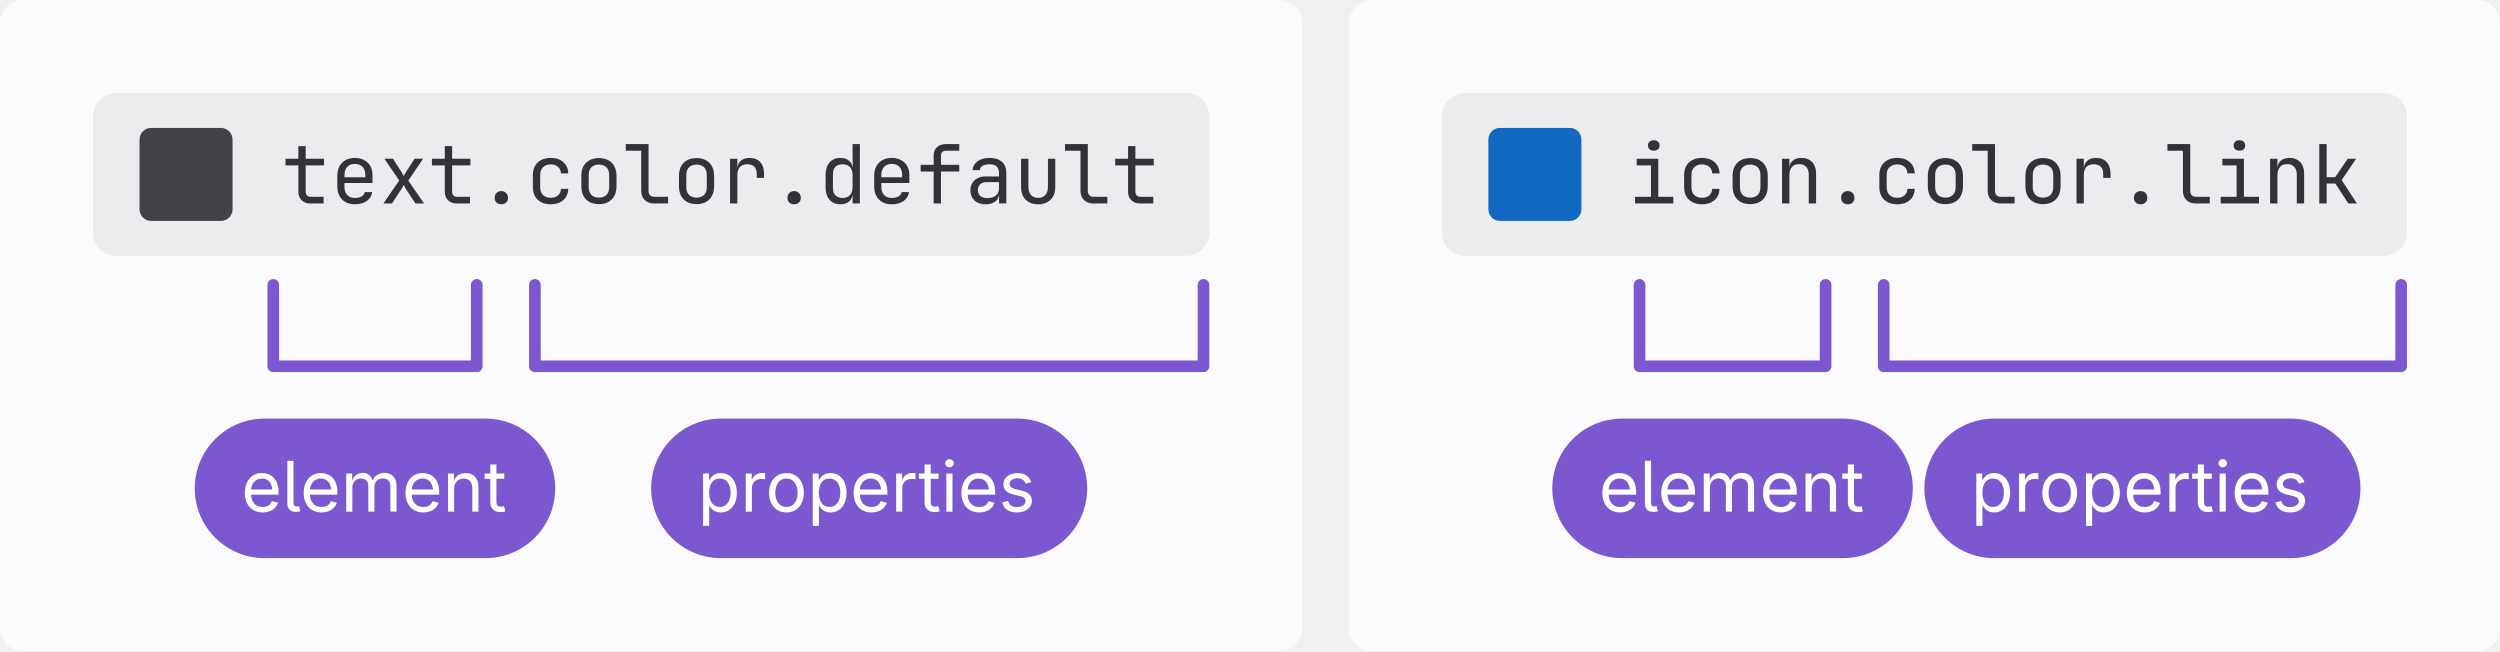
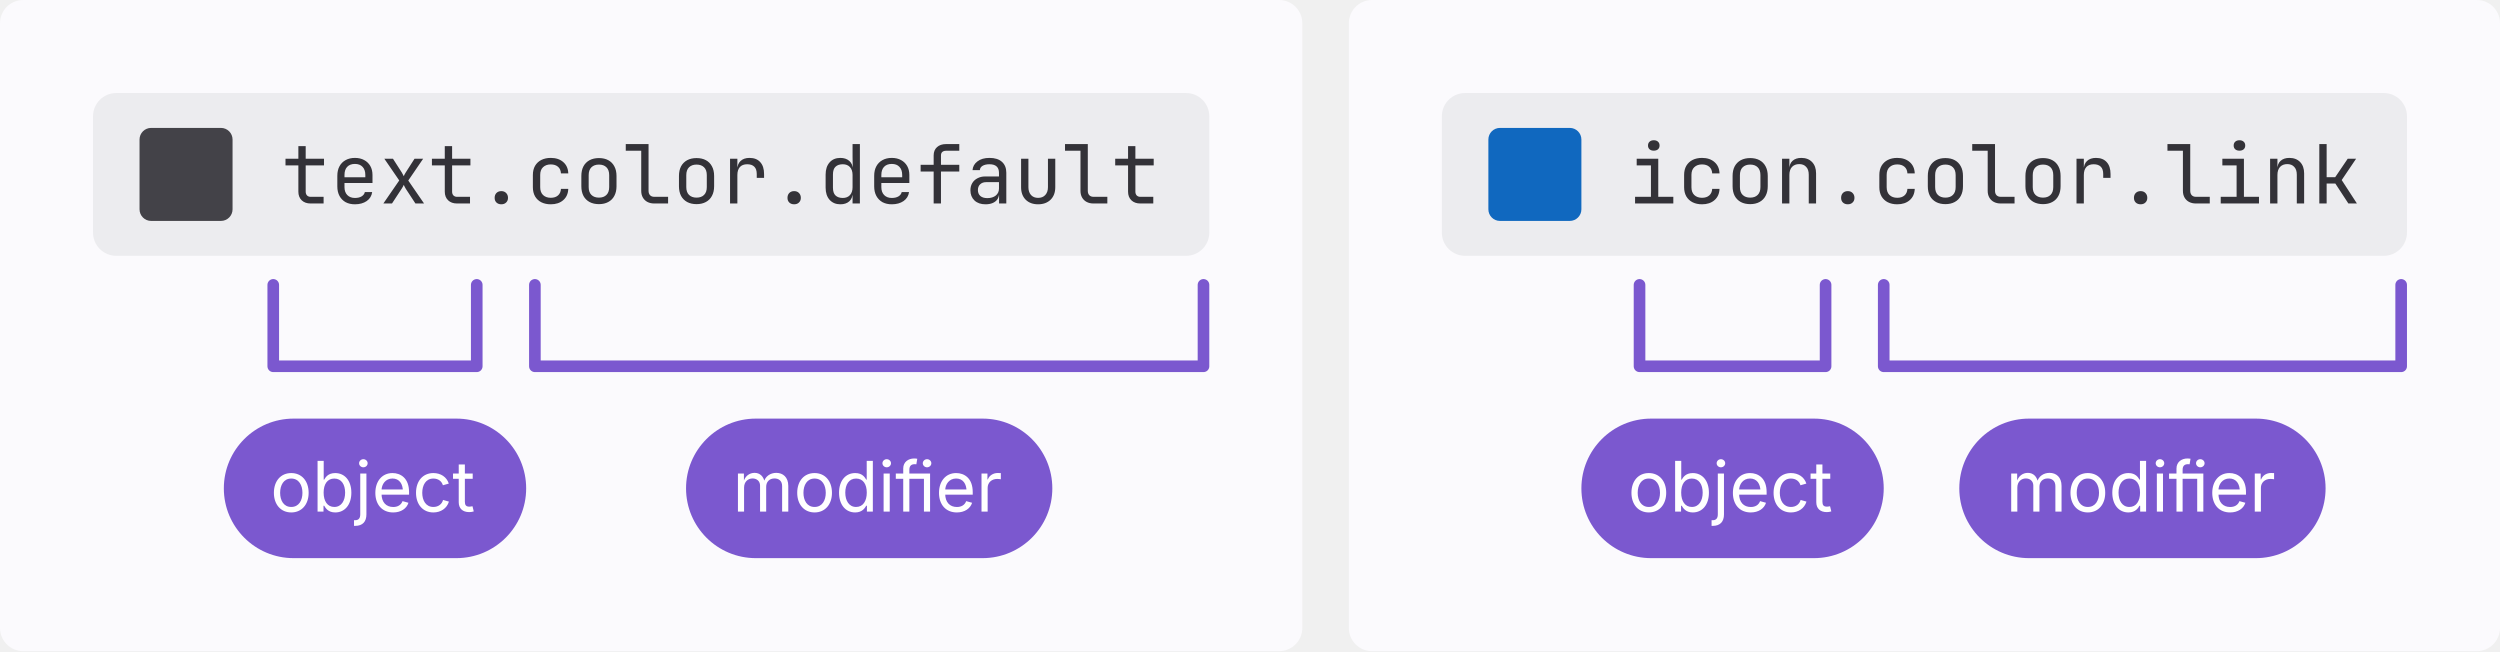
<svg xmlns="http://www.w3.org/2000/svg" width="430" height="112" viewBox="0 0 430 112" fill="none">
  <rect width="224" height="112" rx="4" fill="#FBFAFD" />
  <rect x="16" y="16" width="192" height="28" rx="4" fill="#ECECEF" />
  <rect x="24" y="22" width="16" height="16" rx="2" fill="#434248" />
  <path d="M53.42 35c-.635 0-1.144-.182-1.527-.546-.382-.373-.574-.868-.574-1.484v-4.522h-2.212V27.3h2.212v-2.17h1.26v2.17h3.15v1.148h-3.15v4.522c0 .261.075.476.224.644a.833.833 0 0 0 .616.238h2.24V35h-2.24Zm7.624.14c-.607 0-1.139-.121-1.596-.364a2.679 2.679 0 0 1-1.05-1.064c-.252-.467-.378-1.017-.378-1.652v-1.82c0-.644.126-1.195.378-1.652a2.586 2.586 0 0 1 1.05-1.05c.457-.252.99-.378 1.596-.378.606 0 1.134.121 1.582.364.457.243.812.583 1.064 1.022.252.439.378.957.378 1.554v1.372h-4.816v.728c0 .57.163 1.022.49 1.358.326.327.76.49 1.302.49.466 0 .85-.089 1.148-.266.308-.187.494-.434.56-.742h1.26c-.084.644-.397 1.157-.938 1.54-.542.373-1.218.56-2.03.56Zm1.792-4.522V30.1c0-.607-.159-1.073-.476-1.4-.308-.336-.747-.504-1.316-.504-.57 0-1.013.168-1.33.504-.308.327-.462.793-.462 1.4v.392h3.682l-.098.126ZM65.938 35l2.73-3.962-2.562-3.738h1.484l1.526 2.38c.066.103.126.215.182.336.066.121.117.22.154.294a4.55 4.55 0 0 1 .126-.294 5.33 5.33 0 0 1 .196-.336L71.3 27.3h1.484l-2.562 3.752L72.938 35h-1.484l-1.652-2.52a3.89 3.89 0 0 1-.196-.35 3.044 3.044 0 0 0-.154-.336 5.617 5.617 0 0 1-.168.336c-.065.13-.135.247-.21.35L67.422 35h-1.484Zm12.665 0c-.635 0-1.143-.182-1.526-.546-.383-.373-.574-.868-.574-1.484v-4.522H74.29V27.3h2.212v-2.17h1.26v2.17h3.15v1.148h-3.15v4.522c0 .261.075.476.224.644a.833.833 0 0 0 .616.238h2.24V35h-2.24Zm7.624.14c-.345 0-.625-.103-.84-.308-.205-.205-.308-.471-.308-.798 0-.345.103-.625.308-.84.215-.215.495-.322.84-.322.346 0 .621.107.826.322.215.215.322.495.322.84 0 .327-.107.593-.322.798-.205.205-.48.308-.826.308Zm8.507 0c-.616 0-1.157-.117-1.624-.35a2.61 2.61 0 0 1-1.078-1.008c-.252-.448-.378-.975-.378-1.582v-2.1c0-.616.126-1.143.378-1.582a2.61 2.61 0 0 1 1.078-1.008c.466-.233 1.008-.35 1.624-.35.887 0 1.6.238 2.142.714.55.476.84 1.125.868 1.946h-1.26c-.028-.495-.196-.873-.504-1.134-.308-.27-.724-.406-1.246-.406-.55 0-.994.159-1.33.476-.327.308-.49.751-.49 1.33V32.2c0 .579.163 1.027.49 1.344.336.317.78.476 1.33.476.523 0 .938-.135 1.246-.406.308-.27.476-.649.504-1.134h1.26c-.028.821-.317 1.47-.868 1.946-.541.476-1.255.714-2.142.714Zm8.282-.028c-.616 0-1.152-.121-1.61-.364a2.586 2.586 0 0 1-1.05-1.05c-.242-.467-.364-1.022-.364-1.666v-1.764c0-.653.122-1.209.364-1.666a2.586 2.586 0 0 1 1.05-1.05c.458-.243.994-.364 1.61-.364.626 0 1.162.121 1.61.364.448.243.794.593 1.036 1.05.252.457.378 1.013.378 1.666v1.764c0 .644-.126 1.2-.378 1.666a2.471 2.471 0 0 1-1.05 1.05c-.448.243-.98.364-1.596.364Zm0-1.12c.551 0 .98-.154 1.288-.462.318-.308.476-.76.476-1.358v-2.044c0-.597-.158-1.05-.476-1.358-.308-.308-.737-.462-1.288-.462-.541 0-.97.154-1.288.462-.317.308-.476.76-.476 1.358v2.044c0 .597.159 1.05.476 1.358.318.308.747.462 1.288.462ZM112.531 35c-.448 0-.84-.089-1.176-.266a1.914 1.914 0 0 1-.784-.756c-.187-.327-.28-.71-.28-1.148v-6.902h-2.66V24.78h3.92v8.05c0 .317.089.57.266.756.177.177.415.266.714.266h2.38V35h-2.38Zm7.274.112c-.616 0-1.152-.121-1.61-.364a2.586 2.586 0 0 1-1.05-1.05c-.242-.467-.364-1.022-.364-1.666v-1.764c0-.653.122-1.209.364-1.666a2.586 2.586 0 0 1 1.05-1.05c.458-.243.994-.364 1.61-.364.626 0 1.162.121 1.61.364.448.243.794.593 1.036 1.05.252.457.378 1.013.378 1.666v1.764c0 .644-.126 1.2-.378 1.666a2.471 2.471 0 0 1-1.05 1.05c-.448.243-.98.364-1.596.364Zm0-1.12c.551 0 .98-.154 1.288-.462.318-.308.476-.76.476-1.358v-2.044c0-.597-.158-1.05-.476-1.358-.308-.308-.737-.462-1.288-.462-.541 0-.97.154-1.288.462-.317.308-.476.76-.476 1.358v2.044c0 .597.159 1.05.476 1.358.318.308.747.462 1.288.462ZM125.568 35v-7.7h1.26v1.47h.266l-.266.336c0-.597.182-1.069.546-1.414.373-.355.887-.532 1.54-.532.803 0 1.419.243 1.848.728.439.476.658 1.157.658 2.044v.658h-1.26v-.658c0-.57-.14-.99-.42-1.26-.28-.28-.686-.42-1.218-.42-.551 0-.971.159-1.26.476-.289.317-.434.775-.434 1.372V35h-1.26Zm11.027.14c-.346 0-.626-.103-.84-.308-.206-.205-.308-.471-.308-.798 0-.345.102-.625.308-.84.214-.215.494-.322.84-.322.345 0 .62.107.826.322.214.215.322.495.322.84 0 .327-.108.593-.322.798-.206.205-.481.308-.826.308Zm7.946 0c-.765 0-1.381-.257-1.848-.77-.457-.513-.686-1.209-.686-2.086V30.03c0-.887.229-1.587.686-2.1.457-.513 1.073-.77 1.848-.77.635 0 1.148.173 1.54.518.392.345.588.807.588 1.386l-.28-.294h.28l-.028-1.75v-2.24h1.26V35h-1.26v-1.47h-.252l.252-.294c0 .588-.191 1.055-.574 1.4-.383.336-.891.504-1.526.504Zm.42-1.092c.523 0 .933-.163 1.232-.49.299-.327.448-.78.448-1.358v-2.1c0-.579-.149-1.031-.448-1.358-.299-.327-.709-.49-1.232-.49-.532 0-.947.14-1.246.42-.299.27-.448.723-.448 1.358v2.24c0 .625.149 1.078.448 1.358.299.28.714.42 1.246.42Zm8.423 1.092c-.607 0-1.139-.121-1.596-.364a2.679 2.679 0 0 1-1.05-1.064c-.252-.467-.378-1.017-.378-1.652v-1.82c0-.644.126-1.195.378-1.652a2.586 2.586 0 0 1 1.05-1.05c.457-.252.989-.378 1.596-.378.606 0 1.134.121 1.582.364.457.243.812.583 1.064 1.022.252.439.378.957.378 1.554v1.372h-4.816v.728c0 .57.163 1.022.49 1.358.326.327.76.49 1.302.49.466 0 .849-.089 1.148-.266.308-.187.494-.434.56-.742h1.26c-.084.644-.397 1.157-.938 1.54-.542.373-1.218.56-2.03.56Zm1.792-4.522V30.1c0-.607-.159-1.073-.476-1.4-.308-.336-.747-.504-1.316-.504-.57 0-1.013.168-1.33.504-.308.327-.462.793-.462 1.4v.392h3.682l-.098.126ZM160.588 35v-5.502h-2.24V28.35h2.24v-1.61c0-.607.191-1.083.574-1.428.383-.355.91-.532 1.582-.532h2.254v1.148h-2.254c-.289 0-.513.07-.672.21-.149.13-.224.331-.224.602v1.61h3.15v1.148h-3.15V35h-1.26Zm8.913.14c-.794 0-1.424-.22-1.89-.658-.467-.448-.7-1.031-.7-1.75 0-.476.107-.891.322-1.246.214-.355.513-.63.896-.826a2.738 2.738 0 0 1 1.316-.308h2.38v-.602c0-.504-.136-.877-.406-1.12-.271-.252-.682-.378-1.232-.378-.486 0-.878.089-1.176.266-.299.177-.458.425-.476.742h-1.26c.046-.607.326-1.106.84-1.498.522-.401 1.213-.602 2.072-.602.933 0 1.647.224 2.142.672.504.448.756 1.073.756 1.876V35h-1.246v-1.4h-.21l.196-.28c0 .373-.094.695-.28.966-.187.27-.453.48-.798.63-.346.15-.761.224-1.246.224Zm.308-1.064c.616 0 1.106-.15 1.47-.448.364-.299.546-.705.546-1.218v-1.078h-2.24c-.411 0-.747.126-1.008.378-.252.243-.378.57-.378.98 0 .43.14.77.42 1.022.289.243.686.364 1.19.364Zm8.744 1.064c-.886 0-1.596-.261-2.128-.784-.532-.532-.798-1.25-.798-2.156v-4.9h1.26v4.9c0 .56.15 1.008.448 1.344.299.327.705.49 1.218.49.523 0 .934-.163 1.232-.49.308-.336.462-.784.462-1.344v-4.9h1.26v4.9c0 .905-.27 1.624-.812 2.156-.541.523-1.255.784-2.142.784Zm9.529-.14c-.448 0-.84-.089-1.176-.266a1.908 1.908 0 0 1-.784-.756c-.187-.327-.28-.71-.28-1.148v-6.902h-2.66V24.78h3.92v8.05c0 .317.088.57.266.756.177.177.415.266.714.266h2.38V35h-2.38Zm8.044 0c-.634 0-1.143-.182-1.526-.546-.382-.373-.574-.868-.574-1.484v-4.522h-2.212V27.3h2.212v-2.17h1.26v2.17h3.15v1.148h-3.15v4.522c0 .261.075.476.224.644a.834.834 0 0 0 .616.238h2.24V35h-2.24Z" fill="#333238" />
  <path stroke="#7B58CF" stroke-width="2" stroke-linecap="round" d="M47 63h35m-35 0V49m35 14V49" />
-   <rect x="33.5" y="72" width="62" height="24" rx="12" fill="#7B58CF" />
-   <path d="M45.18 88.14c-1.899 0-3.07-1.347-3.07-3.363 0-2.01 1.16-3.41 2.947-3.41 1.388 0 2.853.856 2.853 3.276v.439h-5.086v-.89h4.518l-.492.328c0-1.29-.61-2.215-1.793-2.215-1.184 0-1.881.978-1.881 2.045v.591c0 1.46.808 2.262 2.01 2.262.773 0 1.353-.34 1.6-1.008l1.019.282c-.305.99-1.283 1.664-2.625 1.664Zm5.713-.093c-.985 0-1.471-.55-1.471-1.5v-7.278h1.055v7.014c0 .604.105.82.545.82.228 0 .322-.017.421-.046l.211.89c-.187.053-.48.1-.761.1Zm4.412.094c-1.899 0-3.07-1.348-3.07-3.364 0-2.01 1.16-3.41 2.947-3.41 1.388 0 2.853.856 2.853 3.276v.439H52.95v-.89h4.518l-.492.328c0-1.29-.61-2.215-1.793-2.215-1.184 0-1.881.978-1.881 2.045v.591c0 1.46.808 2.262 2.01 2.262.773 0 1.353-.34 1.6-1.008l1.019.282c-.305.99-1.283 1.664-2.625 1.664ZM59.547 88v-6.55h1.025l.006 1.464h-.082c.264-1.06 1.066-1.582 1.916-1.582.95 0 1.553.645 1.729 1.594H64c.234-.979 1.102-1.594 2.144-1.594 1.137 0 2.063.733 2.063 2.25V88h-1.06v-4.389c0-.943-.616-1.318-1.319-1.318-.885 0-1.424.603-1.424 1.43V88H63.35v-4.494c0-.727-.545-1.213-1.284-1.213-.767 0-1.464.539-1.464 1.582V88h-1.055Zm13.266.14c-1.899 0-3.07-1.347-3.07-3.363 0-2.01 1.16-3.41 2.947-3.41 1.388 0 2.853.856 2.853 3.276v.439h-5.086v-.89h4.518l-.493.328c0-1.29-.609-2.215-1.793-2.215-1.183 0-1.88.978-1.88 2.045v.591c0 1.46.808 2.262 2.01 2.262.773 0 1.353-.34 1.599-1.008l1.02.282c-.305.99-1.284 1.664-2.626 1.664Zm5.296-4.066V88h-1.054v-6.55h1.013l.006 1.587h-.146c.398-1.207 1.16-1.67 2.15-1.67 1.324 0 2.22.815 2.22 2.473V88h-1.06v-4.072c0-1.008-.562-1.612-1.476-1.612-.944 0-1.653.64-1.653 1.758Zm8.625-2.625v.903h-3.386v-.903h3.386Zm-2.402-1.558h1.055v6.41c0 .586.216.843.773.843.135 0 .363-.035.54-.07l.216.89a2.538 2.538 0 0 1-.785.118c-1.131 0-1.799-.627-1.799-1.7v-6.491Z" fill="#fff" />
+   <rect x="38.5" y="72" width="52" height="24" rx="12" fill="#7B58CF" />
+   <path d="M50.092 88.14c-1.782 0-2.983-1.353-2.983-3.374 0-2.051 1.201-3.399 2.983-3.399 1.787 0 2.994 1.348 2.994 3.399 0 2.021-1.207 3.375-2.994 3.375Zm0-.943c1.324 0 1.928-1.142 1.928-2.431 0-1.301-.604-2.456-1.928-2.456-1.307 0-1.91 1.149-1.91 2.456 0 1.289.603 2.431 1.91 2.431Zm7.57.944c-1.248 0-1.687-.791-1.904-1.155h-.117V88h-1.02v-8.73h1.055v3.228h.082c.217-.346.62-1.13 1.898-1.13 1.635 0 2.778 1.3 2.778 3.374 0 2.086-1.137 3.399-2.772 3.399Zm-.158-.944c1.224 0 1.857-1.09 1.857-2.466 0-1.36-.615-2.42-1.857-2.42-1.207 0-1.84.972-1.84 2.42 0 1.459.65 2.466 1.84 2.466Zm4.459-5.748h1.06v7.02c.006 1.248-.65 1.98-1.921 1.98h-.211v-.972h.193c.61 0 .879-.358.879-1.008v-7.02Zm.533-1.072c-.398 0-.732-.31-.732-.697 0-.387.334-.698.732-.698.404 0 .738.311.738.698 0 .386-.334.697-.738.697Zm5.133 7.764c-1.898 0-3.07-1.348-3.07-3.364 0-2.01 1.16-3.41 2.947-3.41 1.388 0 2.853.856 2.853 3.276v.439h-5.086v-.89h4.518l-.492.328c0-1.29-.61-2.215-1.793-2.215-1.184 0-1.881.978-1.881 2.045v.591c0 1.46.809 2.262 2.01 2.262.773 0 1.353-.34 1.6-1.008l1.019.282c-.305.99-1.283 1.664-2.625 1.664Zm6.908 0c-1.781 0-2.982-1.354-2.982-3.375 0-2.051 1.2-3.399 2.982-3.399 1.266 0 2.297.668 2.654 1.81l-1.013.288c-.194-.674-.78-1.154-1.64-1.154-1.307 0-1.911 1.148-1.911 2.455 0 1.289.604 2.431 1.91 2.431.879 0 1.477-.498 1.67-1.207l1.008.287c-.352 1.166-1.395 1.864-2.678 1.864Zm6.768-6.692v.903h-3.387v-.903h3.387Zm-2.403-1.558h1.055v6.41c0 .586.217.843.774.843.134 0 .363-.035.538-.07l.217.89a2.538 2.538 0 0 1-.785.118c-1.13 0-1.799-.627-1.799-1.7v-6.491Z" fill="#fff" />
  <path stroke="#7B58CF" stroke-width="2" stroke-linecap="round" d="M92 63h115M92 63V49m115 14V49" />
-   <rect x="112" y="72" width="75" height="24" rx="12" fill="#7B58CF" />
-   <path d="M120.926 90.45v-9h1.019v1.048h.117c.217-.346.622-1.13 1.899-1.13 1.635 0 2.777 1.3 2.777 3.374 0 2.086-1.136 3.399-2.771 3.399-1.248 0-1.688-.791-1.905-1.155h-.082v3.463h-1.054Zm2.883-3.253c1.224 0 1.857-1.09 1.857-2.466 0-1.36-.615-2.42-1.857-2.42-1.207 0-1.84.972-1.84 2.42 0 1.459.65 2.466 1.84 2.466Zm4.464.803v-6.55h1.02v1.007h.07c.241-.662.92-1.101 1.699-1.101.153 0 .411.011.534.017v1.06a4.003 4.003 0 0 0-.633-.058c-.943 0-1.635.639-1.635 1.523V88h-1.055Zm6.991.14c-1.782 0-2.983-1.353-2.983-3.374 0-2.051 1.201-3.399 2.983-3.399 1.787 0 2.994 1.348 2.994 3.399 0 2.021-1.207 3.375-2.994 3.375Zm0-.943c1.324 0 1.927-1.142 1.927-2.431 0-1.301-.603-2.456-1.927-2.456-1.307 0-1.91 1.149-1.91 2.456 0 1.289.603 2.431 1.91 2.431Zm4.529 3.252v-9h1.019v1.049h.118c.216-.346.621-1.13 1.898-1.13 1.635 0 2.777 1.3 2.777 3.374 0 2.086-1.136 3.399-2.771 3.399-1.248 0-1.688-.791-1.904-1.155h-.082v3.463h-1.055Zm2.883-3.252c1.224 0 1.857-1.09 1.857-2.466 0-1.36-.615-2.42-1.857-2.42-1.207 0-1.84.972-1.84 2.42 0 1.459.65 2.466 1.84 2.466Zm7.219.944c-1.899 0-3.071-1.348-3.071-3.364 0-2.01 1.16-3.41 2.947-3.41 1.389 0 2.854.856 2.854 3.276v.439h-5.086v-.89h4.518l-.493.328c0-1.29-.609-2.215-1.793-2.215-1.183 0-1.88.978-1.88 2.045v.591c0 1.46.808 2.262 2.009 2.262.774 0 1.354-.34 1.6-1.008l1.02.282c-.305.99-1.284 1.664-2.625 1.664Zm4.242-.141v-6.55h1.019v1.007h.071c.24-.662.919-1.101 1.699-1.101.152 0 .41.011.533.017v1.06a3.989 3.989 0 0 0-.633-.058c-.943 0-1.635.639-1.635 1.523V88h-1.054Zm7.289-6.55v.902h-3.387v-.903h3.387Zm-2.403-1.56h1.055v6.41c0 .587.217.844.774.844.134 0 .363-.035.539-.07l.216.89a2.531 2.531 0 0 1-.785.118c-1.131 0-1.799-.627-1.799-1.7v-6.491Zm3.75 8.11v-6.55h1.055V88h-1.055Zm.534-7.623c-.399 0-.733-.31-.733-.697 0-.387.334-.698.733-.698.404 0 .738.311.738.698 0 .386-.334.697-.738.697Zm5.127 7.764c-1.899 0-3.071-1.348-3.071-3.364 0-2.01 1.16-3.41 2.948-3.41 1.388 0 2.853.856 2.853 3.276v.439h-5.086v-.89h4.518l-.492.328c0-1.29-.61-2.215-1.793-2.215-1.184 0-1.881.978-1.881 2.045v.591c0 1.46.808 2.262 2.009 2.262.774 0 1.354-.34 1.6-1.008l1.02.282c-.305.99-1.284 1.664-2.625 1.664Zm6.468 0c-1.347 0-2.285-.598-2.519-1.729l1.002-.24c.187.72.72 1.043 1.506 1.043.914 0 1.5-.451 1.5-.99 0-.452-.317-.75-.961-.903l-1.09-.258c-1.19-.28-1.758-.867-1.758-1.787 0-1.125 1.031-1.91 2.426-1.91 1.347 0 2.056.656 2.355 1.576l-.955.246c-.181-.468-.551-.925-1.394-.925-.78 0-1.366.404-1.366.949 0 .486.334.756 1.102.937l.99.235c1.19.281 1.746.873 1.746 1.77 0 1.148-1.048 1.986-2.584 1.986Z" fill="#fff" />
+   <rect x="118" y="72" width="63" height="24" rx="12" fill="#7B58CF" />
+   <path d="M126.926 88v-6.55h1.025l.006 1.464h-.082c.264-1.06 1.066-1.582 1.916-1.582.949 0 1.553.645 1.729 1.594h-.141c.234-.979 1.101-1.594 2.144-1.594 1.137 0 2.063.733 2.063 2.25V88h-1.061v-4.389c0-.943-.615-1.318-1.318-1.318-.885 0-1.424.603-1.424 1.43V88h-1.054v-4.494c0-.727-.545-1.213-1.284-1.213-.767 0-1.465.539-1.465 1.582V88h-1.054Zm13.178.14c-1.782 0-2.983-1.353-2.983-3.374 0-2.051 1.201-3.399 2.983-3.399 1.787 0 2.994 1.348 2.994 3.399 0 2.021-1.207 3.375-2.994 3.375Zm0-.943c1.324 0 1.927-1.142 1.927-2.431 0-1.301-.603-2.456-1.927-2.456-1.307 0-1.911 1.149-1.911 2.456 0 1.289.604 2.431 1.911 2.431Zm6.984.944c-1.635 0-2.772-1.313-2.772-3.399 0-2.074 1.143-3.375 2.778-3.375 1.277 0 1.681.785 1.898 1.131h.082v-3.229h1.055V88h-1.02v-1.014h-.117c-.217.364-.656 1.155-1.904 1.155Zm.158-.944c1.19 0 1.84-1.008 1.84-2.466 0-1.448-.633-2.42-1.84-2.42-1.242 0-1.857 1.06-1.857 2.42 0 1.376.632 2.466 1.857 2.466Zm4.734.803v-6.55h1.055V88h-1.055Zm.534-7.623c-.399 0-.733-.31-.733-.697 0-.387.334-.698.733-.698.404 0 .738.311.738.698 0 .386-.334.697-.738.697ZM155.355 88v-7.424c0-1.136.909-1.717 1.864-1.717.211 0 .398.018.551.047l-.159.955a1.215 1.215 0 0 0-.269-.023c-.651 0-.932.34-.932.973V88h-1.055Zm-1.277-5.648v-.903h5.192v.903h-5.192Zm4.84 5.648v-6.55h1.055V88h-1.055Zm.533-7.623c-.398 0-.732-.31-.732-.697 0-.387.334-.698.732-.698.404 0 .738.311.738.698 0 .386-.334.697-.738.697Zm5.127 7.764c-1.898 0-3.07-1.348-3.07-3.364 0-2.01 1.16-3.41 2.947-3.41 1.389 0 2.854.856 2.854 3.276v.439h-5.086v-.89h4.517l-.492.328c0-1.29-.609-2.215-1.793-2.215s-1.881.978-1.881 2.045v.591c0 1.46.809 2.262 2.01 2.262.773 0 1.354-.34 1.6-1.008l1.019.282c-.305.99-1.283 1.664-2.625 1.664ZM168.82 88v-6.55h1.02v1.007h.07c.24-.662.92-1.101 1.699-1.101.153 0 .411.011.534.017v1.06a4.003 4.003 0 0 0-.633-.058c-.944 0-1.635.639-1.635 1.523V88h-1.055Z" fill="#fff" />
  <rect x="232" width="198" height="112" rx="4" fill="#FBFAFD" />
  <rect x="248" y="16" width="166" height="28" rx="4" fill="#ECECEF" />
  <rect x="256" y="22" width="16" height="16" rx="2" fill="#1068BF" />
  <path d="M281.231 35v-1.148h2.73v-5.404h-2.45V27.3h3.71v6.552h2.59V35h-6.58Zm3.22-9.086c-.308 0-.551-.08-.728-.238-.177-.159-.266-.373-.266-.644 0-.28.089-.5.266-.658.177-.168.42-.252.728-.252s.551.084.728.252c.177.159.266.378.266.658 0 .27-.089.485-.266.644-.177.159-.42.238-.728.238Zm8.297 9.226c-.616 0-1.158-.117-1.624-.35a2.605 2.605 0 0 1-1.078-1.008c-.252-.448-.378-.975-.378-1.582v-2.1c0-.616.126-1.143.378-1.582a2.6 2.6 0 0 1 1.078-1.008c.466-.233 1.008-.35 1.624-.35.886 0 1.6.238 2.142.714.55.476.84 1.125.868 1.946h-1.26c-.028-.495-.196-.873-.504-1.134-.308-.27-.724-.406-1.246-.406-.551 0-.994.159-1.33.476-.327.308-.49.751-.49 1.33V32.2c0 .579.163 1.027.49 1.344.336.317.779.476 1.33.476.522 0 .938-.135 1.246-.406.308-.27.476-.649.504-1.134h1.26c-.028.821-.318 1.47-.868 1.946-.542.476-1.256.714-2.142.714Zm8.282-.028c-.616 0-1.153-.121-1.61-.364a2.586 2.586 0 0 1-1.05-1.05c-.243-.467-.364-1.022-.364-1.666v-1.764c0-.653.121-1.209.364-1.666a2.586 2.586 0 0 1 1.05-1.05c.457-.243.994-.364 1.61-.364.625 0 1.162.121 1.61.364a2.5 2.5 0 0 1 1.036 1.05c.252.457.378 1.013.378 1.666v1.764c0 .644-.126 1.2-.378 1.666a2.482 2.482 0 0 1-1.05 1.05c-.448.243-.98.364-1.596.364Zm0-1.12c.551 0 .98-.154 1.288-.462.317-.308.476-.76.476-1.358v-2.044c0-.597-.159-1.05-.476-1.358-.308-.308-.737-.462-1.288-.462-.541 0-.971.154-1.288.462-.317.308-.476.76-.476 1.358v2.044c0 .597.159 1.05.476 1.358.317.308.747.462 1.288.462ZM306.513 35v-7.7h1.26v1.47h.266l-.266.294c0-.607.182-1.073.546-1.4.364-.336.868-.504 1.512-.504.774 0 1.39.238 1.848.714.457.476.686 1.125.686 1.946V35h-1.26v-4.956c0-.588-.15-1.036-.448-1.344-.29-.317-.686-.476-1.19-.476-.523 0-.938.163-1.246.49-.299.327-.448.789-.448 1.386V35h-1.26Zm11.306.14c-.345 0-.625-.103-.84-.308-.205-.205-.308-.471-.308-.798 0-.345.103-.625.308-.84.215-.215.495-.322.84-.322s.621.107.826.322c.215.215.322.495.322.84 0 .327-.107.593-.322.798-.205.205-.481.308-.826.308Zm8.507 0c-.616 0-1.158-.117-1.624-.35a2.605 2.605 0 0 1-1.078-1.008c-.252-.448-.378-.975-.378-1.582v-2.1c0-.616.126-1.143.378-1.582a2.6 2.6 0 0 1 1.078-1.008c.466-.233 1.008-.35 1.624-.35.886 0 1.6.238 2.142.714.55.476.84 1.125.868 1.946h-1.26c-.028-.495-.196-.873-.504-1.134-.308-.27-.724-.406-1.246-.406-.551 0-.994.159-1.33.476-.327.308-.49.751-.49 1.33V32.2c0 .579.163 1.027.49 1.344.336.317.779.476 1.33.476.522 0 .938-.135 1.246-.406.308-.27.476-.649.504-1.134h1.26c-.028.821-.318 1.47-.868 1.946-.542.476-1.256.714-2.142.714Zm8.282-.028c-.616 0-1.152-.121-1.61-.364a2.586 2.586 0 0 1-1.05-1.05c-.242-.467-.364-1.022-.364-1.666v-1.764c0-.653.122-1.209.364-1.666a2.586 2.586 0 0 1 1.05-1.05c.458-.243.994-.364 1.61-.364.626 0 1.162.121 1.61.364.448.243.794.593 1.036 1.05.252.457.378 1.013.378 1.666v1.764c0 .644-.126 1.2-.378 1.666a2.471 2.471 0 0 1-1.05 1.05c-.448.243-.98.364-1.596.364Zm0-1.12c.551 0 .98-.154 1.288-.462.318-.308.476-.76.476-1.358v-2.044c0-.597-.158-1.05-.476-1.358-.308-.308-.737-.462-1.288-.462-.541 0-.97.154-1.288.462-.317.308-.476.76-.476 1.358v2.044c0 .597.159 1.05.476 1.358.318.308.747.462 1.288.462ZM344.123 35c-.448 0-.84-.089-1.176-.266a1.908 1.908 0 0 1-.784-.756c-.187-.327-.28-.71-.28-1.148v-6.902h-2.66V24.78h3.92v8.05c0 .317.088.57.266.756.177.177.415.266.714.266h2.38V35h-2.38Zm7.274.112c-.616 0-1.152-.121-1.61-.364a2.586 2.586 0 0 1-1.05-1.05c-.242-.467-.364-1.022-.364-1.666v-1.764c0-.653.122-1.209.364-1.666a2.586 2.586 0 0 1 1.05-1.05c.458-.243.994-.364 1.61-.364.626 0 1.162.121 1.61.364.448.243.794.593 1.036 1.05.252.457.378 1.013.378 1.666v1.764c0 .644-.126 1.2-.378 1.666a2.471 2.471 0 0 1-1.05 1.05c-.448.243-.98.364-1.596.364Zm0-1.12c.551 0 .98-.154 1.288-.462.318-.308.476-.76.476-1.358v-2.044c0-.597-.158-1.05-.476-1.358-.308-.308-.737-.462-1.288-.462-.541 0-.97.154-1.288.462-.317.308-.476.76-.476 1.358v2.044c0 .597.159 1.05.476 1.358.318.308.747.462 1.288.462ZM357.16 35v-7.7h1.26v1.47h.266l-.266.336c0-.597.182-1.069.546-1.414.373-.355.886-.532 1.54-.532.802 0 1.418.243 1.848.728.438.476.658 1.157.658 2.044v.658h-1.26v-.658c0-.57-.14-.99-.42-1.26-.28-.28-.686-.42-1.218-.42-.551 0-.971.159-1.26.476-.29.317-.434.775-.434 1.372V35h-1.26Zm11.026.14c-.345 0-.625-.103-.84-.308-.205-.205-.308-.471-.308-.798 0-.345.103-.625.308-.84.215-.215.495-.322.84-.322.346 0 .621.107.826.322.215.215.322.495.322.84 0 .327-.107.593-.322.798-.205.205-.48.308-.826.308Zm9.515-.14c-.448 0-.84-.089-1.176-.266a1.914 1.914 0 0 1-.784-.756c-.187-.327-.28-.71-.28-1.148v-6.902h-2.66V24.78h3.92v8.05c0 .317.089.57.266.756.177.177.415.266.714.266h2.38V35h-2.38Zm4.264 0v-1.148h2.73v-5.404h-2.45V27.3h3.71v6.552h2.59V35h-6.58Zm3.22-9.086c-.308 0-.55-.08-.728-.238-.177-.159-.266-.373-.266-.644 0-.28.089-.5.266-.658.178-.168.42-.252.728-.252s.551.084.728.252c.178.159.266.378.266.658 0 .27-.088.485-.266.644-.177.159-.42.238-.728.238ZM390.458 35v-7.7h1.26v1.47h.266l-.266.294c0-.607.182-1.073.546-1.4.364-.336.868-.504 1.512-.504.775 0 1.391.238 1.848.714.457.476.686 1.125.686 1.946V35h-1.26v-4.956c0-.588-.149-1.036-.448-1.344-.289-.317-.686-.476-1.19-.476-.523 0-.938.163-1.246.49-.299.327-.448.789-.448 1.386V35h-1.26Zm8.464 0V24.78h1.26v5.698h1.47l2.156-3.178h1.442l-2.478 3.668L405.39 35h-1.47l-2.24-3.43h-1.498V35h-1.26Z" fill="#333238" />
  <path stroke="#7B58CF" stroke-width="2" stroke-linecap="round" d="M282 63h32m-32 0V49m32 14V49" />
-   <rect x="267" y="72" width="62" height="24" rx="12" fill="#7B58CF" />
-   <path d="M278.68 88.14c-1.899 0-3.071-1.347-3.071-3.363 0-2.01 1.161-3.41 2.948-3.41 1.388 0 2.853.856 2.853 3.276v.439h-5.086v-.89h4.518l-.492.328c0-1.29-.61-2.215-1.793-2.215-1.184 0-1.881.978-1.881 2.045v.591c0 1.46.808 2.262 2.01 2.262.773 0 1.353-.34 1.599-1.008l1.02.282c-.305.99-1.284 1.664-2.625 1.664Zm5.713-.093c-.985 0-1.471-.55-1.471-1.5v-7.278h1.055v7.014c0 .604.105.82.544.82.229 0 .323-.017.422-.046l.211.89c-.187.053-.48.1-.761.1Zm4.412.094c-1.899 0-3.071-1.348-3.071-3.364 0-2.01 1.161-3.41 2.948-3.41 1.388 0 2.853.856 2.853 3.276v.439h-5.086v-.89h4.518l-.492.328c0-1.29-.61-2.215-1.793-2.215-1.184 0-1.881.978-1.881 2.045v.591c0 1.46.808 2.262 2.01 2.262.773 0 1.353-.34 1.599-1.008l1.02.282c-.305.99-1.284 1.664-2.625 1.664Zm4.242-.141v-6.55h1.025l.006 1.464h-.082c.264-1.06 1.066-1.582 1.916-1.582.949 0 1.553.645 1.729 1.594h-.141c.234-.979 1.102-1.594 2.145-1.594 1.136 0 2.062.733 2.062 2.25V88h-1.061v-4.389c0-.943-.615-1.318-1.318-1.318-.885 0-1.424.603-1.424 1.43V88h-1.054v-4.494c0-.727-.545-1.213-1.284-1.213-.767 0-1.464.539-1.464 1.582V88h-1.055Zm13.265.14c-1.898 0-3.07-1.347-3.07-3.363 0-2.01 1.16-3.41 2.947-3.41 1.389 0 2.854.856 2.854 3.276v.439h-5.086v-.89h4.518l-.493.328c0-1.29-.609-2.215-1.793-2.215-1.183 0-1.88.978-1.88 2.045v.591c0 1.46.808 2.262 2.009 2.262.774 0 1.354-.34 1.6-1.008l1.02.282c-.305.99-1.284 1.664-2.626 1.664Zm5.297-4.066V88h-1.054v-6.55h1.013l.006 1.587h-.146c.398-1.207 1.16-1.67 2.15-1.67 1.324 0 2.221.815 2.221 2.473V88h-1.061v-4.072c0-1.008-.562-1.612-1.476-1.612-.944 0-1.653.64-1.653 1.758Zm8.625-2.625v.903h-3.386v-.903h3.386Zm-2.402-1.558h1.055v6.41c0 .586.217.843.773.843.135 0 .363-.035.539-.07l.217.89a2.54 2.54 0 0 1-.785.118c-1.131 0-1.799-.627-1.799-1.7v-6.491Z" fill="#fff" />
+   <rect x="272" y="72" width="52" height="24" rx="12" fill="#7B58CF" />
+   <path d="M283.592 88.14c-1.781 0-2.983-1.353-2.983-3.374 0-2.051 1.202-3.399 2.983-3.399 1.787 0 2.994 1.348 2.994 3.399 0 2.021-1.207 3.375-2.994 3.375Zm0-.943c1.324 0 1.928-1.142 1.928-2.431 0-1.301-.604-2.456-1.928-2.456-1.307 0-1.91 1.149-1.91 2.456 0 1.289.603 2.431 1.91 2.431Zm7.57.944c-1.248 0-1.687-.791-1.904-1.155h-.117V88h-1.02v-8.73h1.055v3.228h.082c.217-.346.621-1.13 1.898-1.13 1.635 0 2.778 1.3 2.778 3.374 0 2.086-1.137 3.399-2.772 3.399Zm-.158-.944c1.225 0 1.857-1.09 1.857-2.466 0-1.36-.615-2.42-1.857-2.42-1.207 0-1.84.972-1.84 2.42 0 1.459.65 2.466 1.84 2.466Zm4.459-5.748h1.06v7.02c.006 1.248-.65 1.98-1.921 1.98h-.211v-.972h.193c.609 0 .879-.358.879-1.008v-7.02Zm.533-1.072c-.398 0-.732-.31-.732-.697 0-.387.334-.698.732-.698.404 0 .738.311.738.698 0 .386-.334.697-.738.697Zm5.133 7.764c-1.899 0-3.07-1.348-3.07-3.364 0-2.01 1.16-3.41 2.947-3.41 1.389 0 2.853.856 2.853 3.276v.439h-5.086v-.89h4.518l-.492.328c0-1.29-.61-2.215-1.793-2.215-1.184 0-1.881.978-1.881 2.045v.591c0 1.46.809 2.262 2.01 2.262.773 0 1.353-.34 1.599-1.008l1.02.282c-.305.99-1.283 1.664-2.625 1.664Zm6.908 0c-1.781 0-2.982-1.354-2.982-3.375 0-2.051 1.201-3.399 2.982-3.399 1.266 0 2.297.668 2.654 1.81l-1.013.288c-.194-.674-.78-1.154-1.641-1.154-1.307 0-1.91 1.148-1.91 2.455 0 1.289.603 2.431 1.91 2.431.879 0 1.477-.498 1.67-1.207l1.008.287c-.352 1.166-1.395 1.864-2.678 1.864Zm6.768-6.692v.903h-3.387v-.903h3.387Zm-2.403-1.558h1.055v6.41c0 .586.217.843.773.843.135 0 .364-.035.54-.07l.216.89a2.531 2.531 0 0 1-.785.118c-1.131 0-1.799-.627-1.799-1.7v-6.491Z" fill="#fff" />
  <path stroke="#7B58CF" stroke-width="2" stroke-linecap="round" d="M324 63h89m-89 0V49m89 14V49" />
-   <rect x="331" y="72" width="75" height="24" rx="12" fill="#7B58CF" />
-   <path d="M339.926 90.45v-9h1.019v1.048h.117c.217-.346.622-1.13 1.899-1.13 1.635 0 2.777 1.3 2.777 3.374 0 2.086-1.136 3.399-2.771 3.399-1.248 0-1.688-.791-1.905-1.155h-.082v3.463h-1.054Zm2.883-3.253c1.224 0 1.857-1.09 1.857-2.466 0-1.36-.615-2.42-1.857-2.42-1.207 0-1.84.972-1.84 2.42 0 1.459.65 2.466 1.84 2.466Zm4.464.803v-6.55h1.02v1.007h.07c.241-.662.92-1.101 1.699-1.101.153 0 .411.011.534.017v1.06a4.003 4.003 0 0 0-.633-.058c-.943 0-1.635.639-1.635 1.523V88h-1.055Zm6.991.14c-1.782 0-2.983-1.353-2.983-3.374 0-2.051 1.201-3.399 2.983-3.399 1.787 0 2.994 1.348 2.994 3.399 0 2.021-1.207 3.375-2.994 3.375Zm0-.943c1.324 0 1.927-1.142 1.927-2.431 0-1.301-.603-2.456-1.927-2.456-1.307 0-1.91 1.149-1.91 2.456 0 1.289.603 2.431 1.91 2.431Zm4.529 3.252v-9h1.019v1.049h.118c.216-.346.621-1.13 1.898-1.13 1.635 0 2.777 1.3 2.777 3.374 0 2.086-1.136 3.399-2.771 3.399-1.248 0-1.688-.791-1.904-1.155h-.082v3.463h-1.055Zm2.883-3.252c1.224 0 1.857-1.09 1.857-2.466 0-1.36-.615-2.42-1.857-2.42-1.207 0-1.84.972-1.84 2.42 0 1.459.65 2.466 1.84 2.466Zm7.219.944c-1.899 0-3.071-1.348-3.071-3.364 0-2.01 1.16-3.41 2.947-3.41 1.389 0 2.854.856 2.854 3.276v.439h-5.086v-.89h4.518l-.493.328c0-1.29-.609-2.215-1.793-2.215-1.183 0-1.88.978-1.88 2.045v.591c0 1.46.808 2.262 2.009 2.262.774 0 1.354-.34 1.6-1.008l1.02.282c-.305.99-1.284 1.664-2.625 1.664Zm4.242-.141v-6.55h1.019v1.007h.071c.24-.662.919-1.101 1.699-1.101.152 0 .41.011.533.017v1.06a3.989 3.989 0 0 0-.633-.058c-.943 0-1.635.639-1.635 1.523V88h-1.054Zm7.289-6.55v.902h-3.387v-.903h3.387Zm-2.403-1.56h1.055v6.41c0 .587.217.844.774.844.134 0 .363-.035.539-.07l.216.89a2.531 2.531 0 0 1-.785.118c-1.131 0-1.799-.627-1.799-1.7v-6.491Zm3.75 8.11v-6.55h1.055V88h-1.055Zm.534-7.623c-.399 0-.733-.31-.733-.697 0-.387.334-.698.733-.698.404 0 .738.311.738.698 0 .386-.334.697-.738.697Zm5.127 7.764c-1.899 0-3.071-1.348-3.071-3.364 0-2.01 1.16-3.41 2.948-3.41 1.388 0 2.853.856 2.853 3.276v.439h-5.086v-.89h4.518l-.492.328c0-1.29-.61-2.215-1.793-2.215-1.184 0-1.881.978-1.881 2.045v.591c0 1.46.808 2.262 2.009 2.262.774 0 1.354-.34 1.6-1.008l1.02.282c-.305.99-1.284 1.664-2.625 1.664Zm6.468 0c-1.347 0-2.285-.598-2.519-1.729l1.002-.24c.187.72.72 1.043 1.506 1.043.914 0 1.5-.451 1.5-.99 0-.452-.317-.75-.961-.903l-1.09-.258c-1.19-.28-1.758-.867-1.758-1.787 0-1.125 1.031-1.91 2.426-1.91 1.347 0 2.056.656 2.355 1.576l-.955.246c-.181-.468-.551-.925-1.394-.925-.78 0-1.366.404-1.366.949 0 .486.334.756 1.102.937l.99.235c1.19.281 1.746.873 1.746 1.77 0 1.148-1.048 1.986-2.584 1.986Z" fill="#fff" />
+   <rect x="337" y="72" width="63" height="24" rx="12" fill="#7B58CF" />
+   <path d="M345.926 88v-6.55h1.025l.006 1.464h-.082c.264-1.06 1.066-1.582 1.916-1.582.949 0 1.553.645 1.729 1.594h-.141c.234-.979 1.101-1.594 2.144-1.594 1.137 0 2.063.733 2.063 2.25V88h-1.061v-4.389c0-.943-.615-1.318-1.318-1.318-.885 0-1.424.603-1.424 1.43V88h-1.054v-4.494c0-.727-.545-1.213-1.284-1.213-.767 0-1.465.539-1.465 1.582V88h-1.054Zm13.178.14c-1.782 0-2.983-1.353-2.983-3.374 0-2.051 1.201-3.399 2.983-3.399 1.787 0 2.994 1.348 2.994 3.399 0 2.021-1.207 3.375-2.994 3.375Zm0-.943c1.324 0 1.927-1.142 1.927-2.431 0-1.301-.603-2.456-1.927-2.456-1.307 0-1.911 1.149-1.911 2.456 0 1.289.604 2.431 1.911 2.431Zm6.984.944c-1.635 0-2.772-1.313-2.772-3.399 0-2.074 1.143-3.375 2.778-3.375 1.277 0 1.681.785 1.898 1.131h.082v-3.229h1.055V88h-1.02v-1.014h-.117c-.217.364-.656 1.155-1.904 1.155Zm.158-.944c1.19 0 1.84-1.008 1.84-2.466 0-1.448-.633-2.42-1.84-2.42-1.242 0-1.857 1.06-1.857 2.42 0 1.376.632 2.466 1.857 2.466Zm4.734.803v-6.55h1.055V88h-1.055Zm.534-7.623c-.399 0-.733-.31-.733-.697 0-.387.334-.698.733-.698.404 0 .738.311.738.698 0 .386-.334.697-.738.697ZM374.355 88v-7.424c0-1.136.909-1.717 1.864-1.717.211 0 .398.018.551.047l-.159.955a1.215 1.215 0 0 0-.269-.023c-.651 0-.932.34-.932.973V88h-1.055Zm-1.277-5.648v-.903h5.192v.903h-5.192Zm4.84 5.648v-6.55h1.055V88h-1.055Zm.533-7.623c-.398 0-.732-.31-.732-.697 0-.387.334-.698.732-.698.404 0 .738.311.738.698 0 .386-.334.697-.738.697Zm5.127 7.764c-1.898 0-3.07-1.348-3.07-3.364 0-2.01 1.16-3.41 2.947-3.41 1.389 0 2.854.856 2.854 3.276v.439h-5.086v-.89h4.517l-.492.328c0-1.29-.609-2.215-1.793-2.215s-1.881.978-1.881 2.045v.591c0 1.46.809 2.262 2.01 2.262.773 0 1.354-.34 1.6-1.008l1.019.282c-.305.99-1.283 1.664-2.625 1.664ZM387.82 88v-6.55h1.02v1.007h.07c.24-.662.92-1.101 1.699-1.101.153 0 .411.011.534.017v1.06a4.003 4.003 0 0 0-.633-.058c-.944 0-1.635.639-1.635 1.523V88h-1.055Z" fill="#fff" />
</svg>
